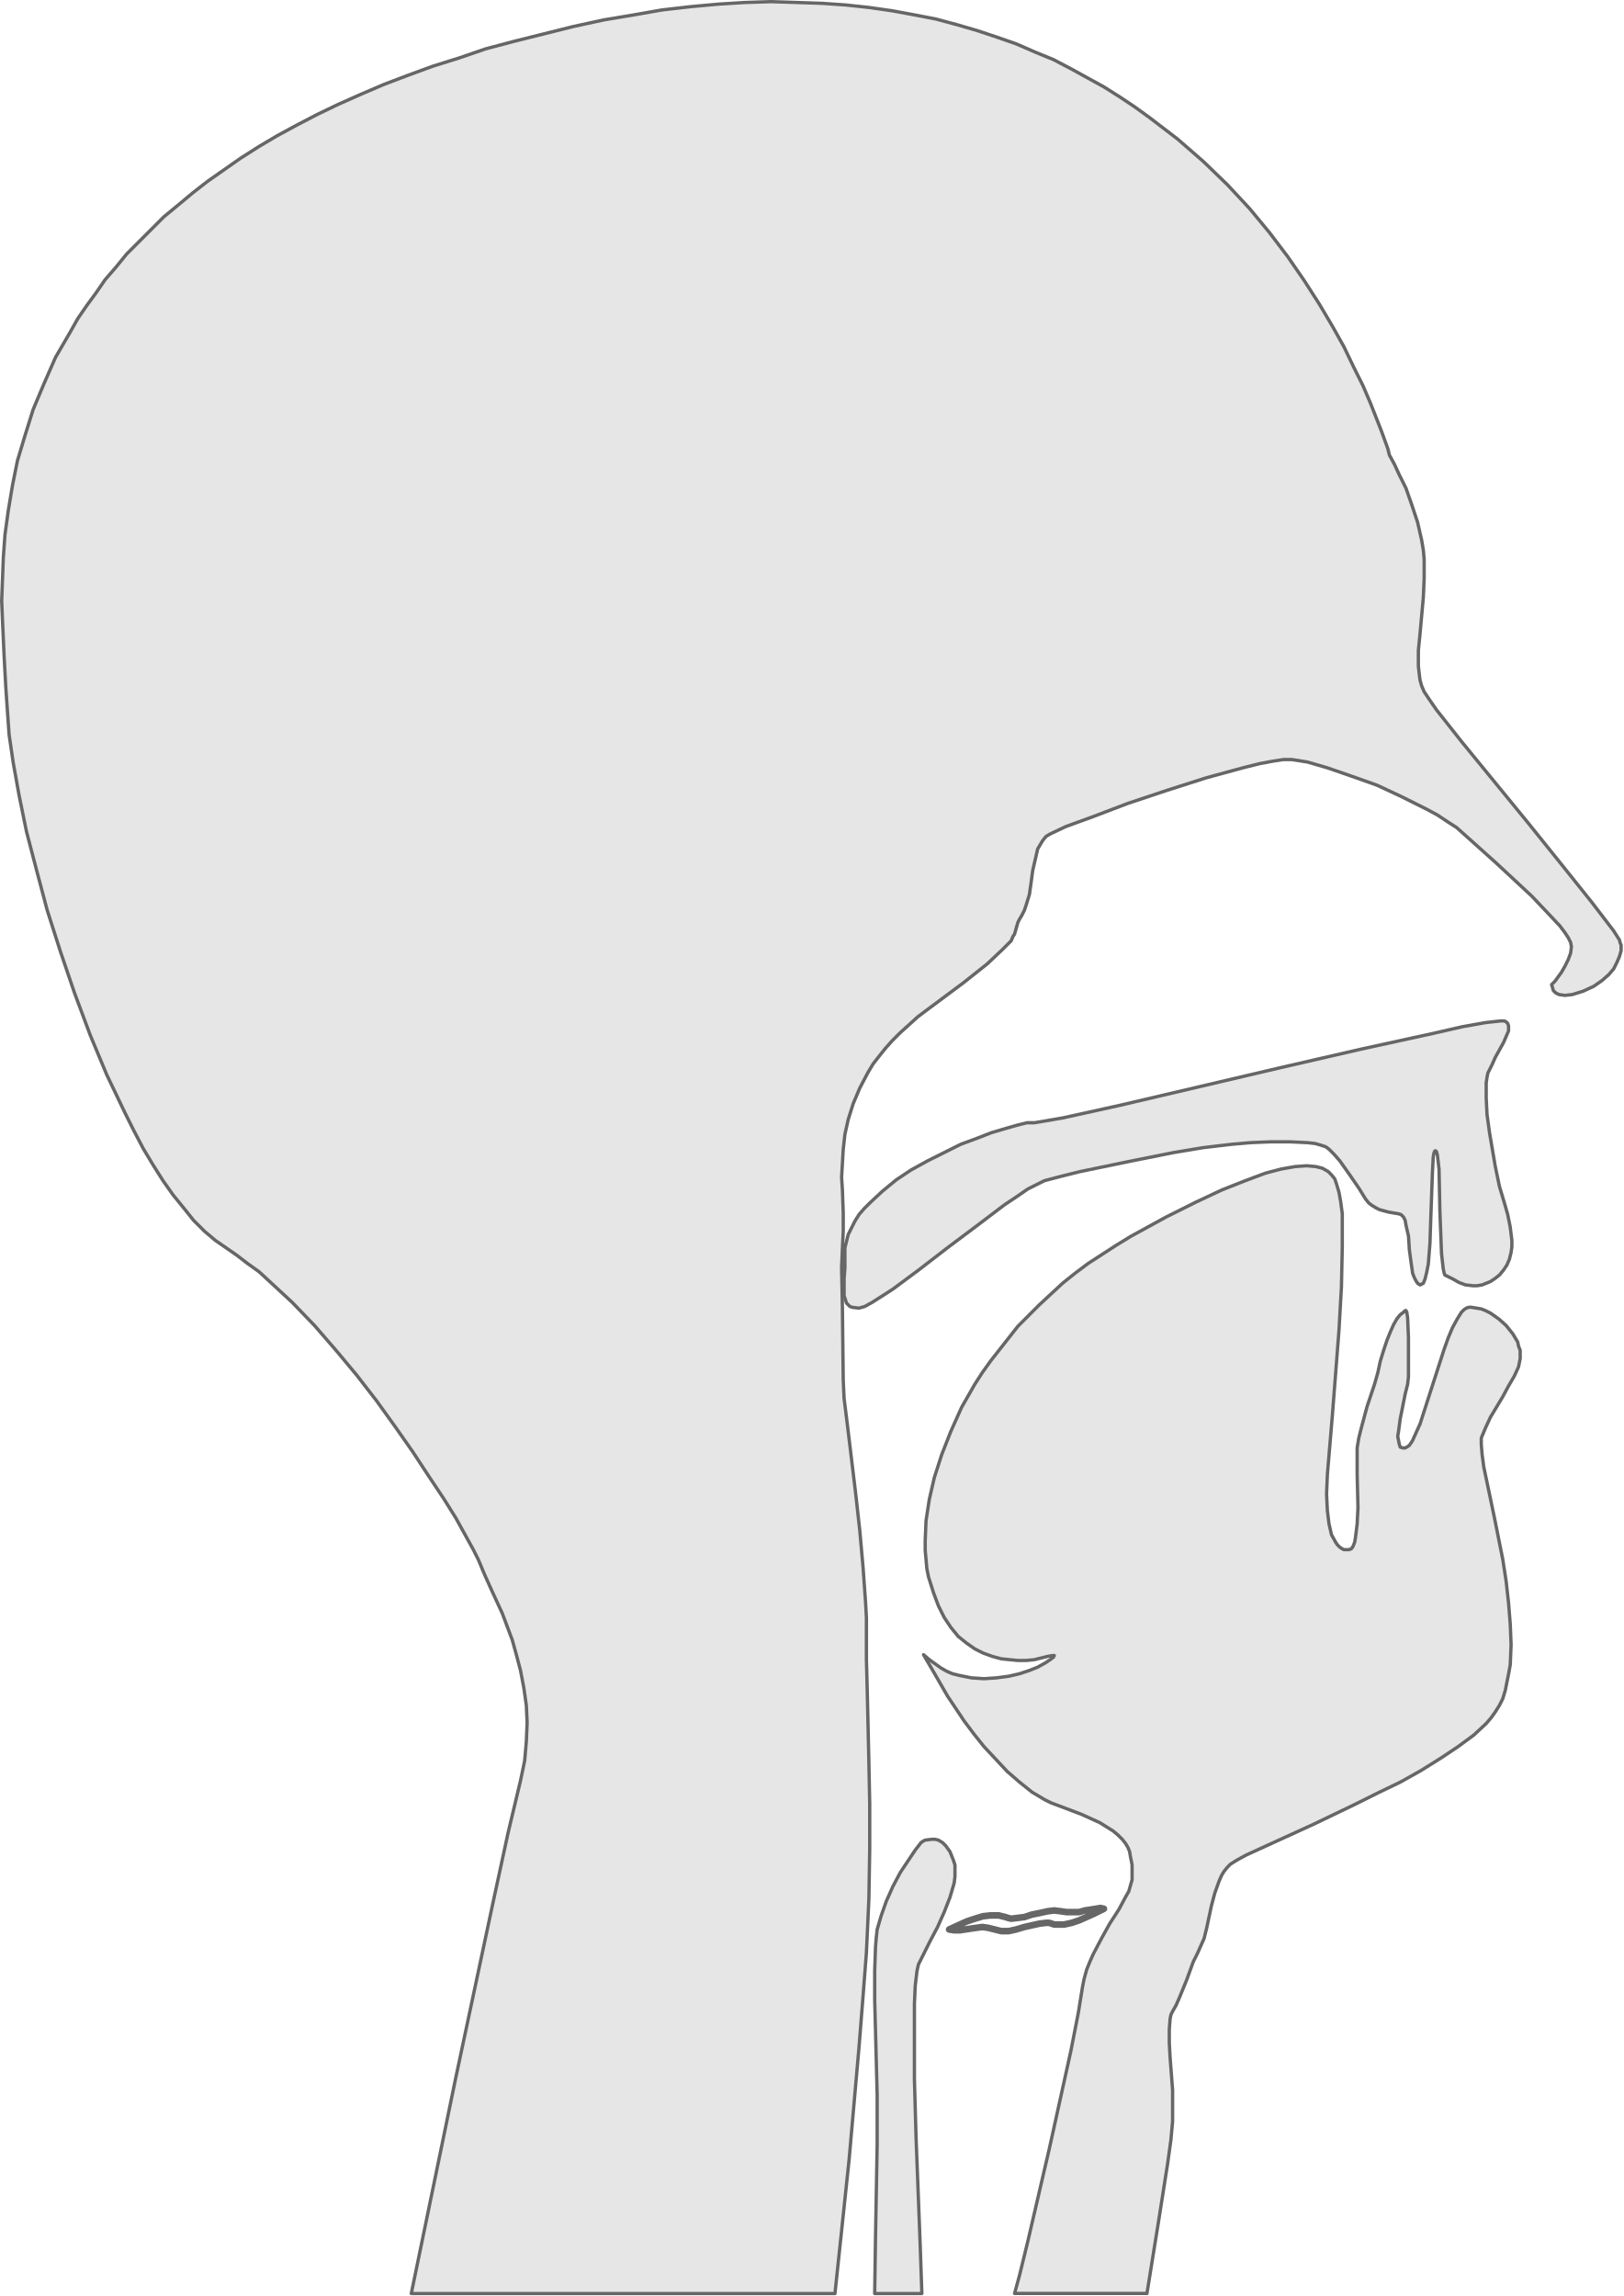
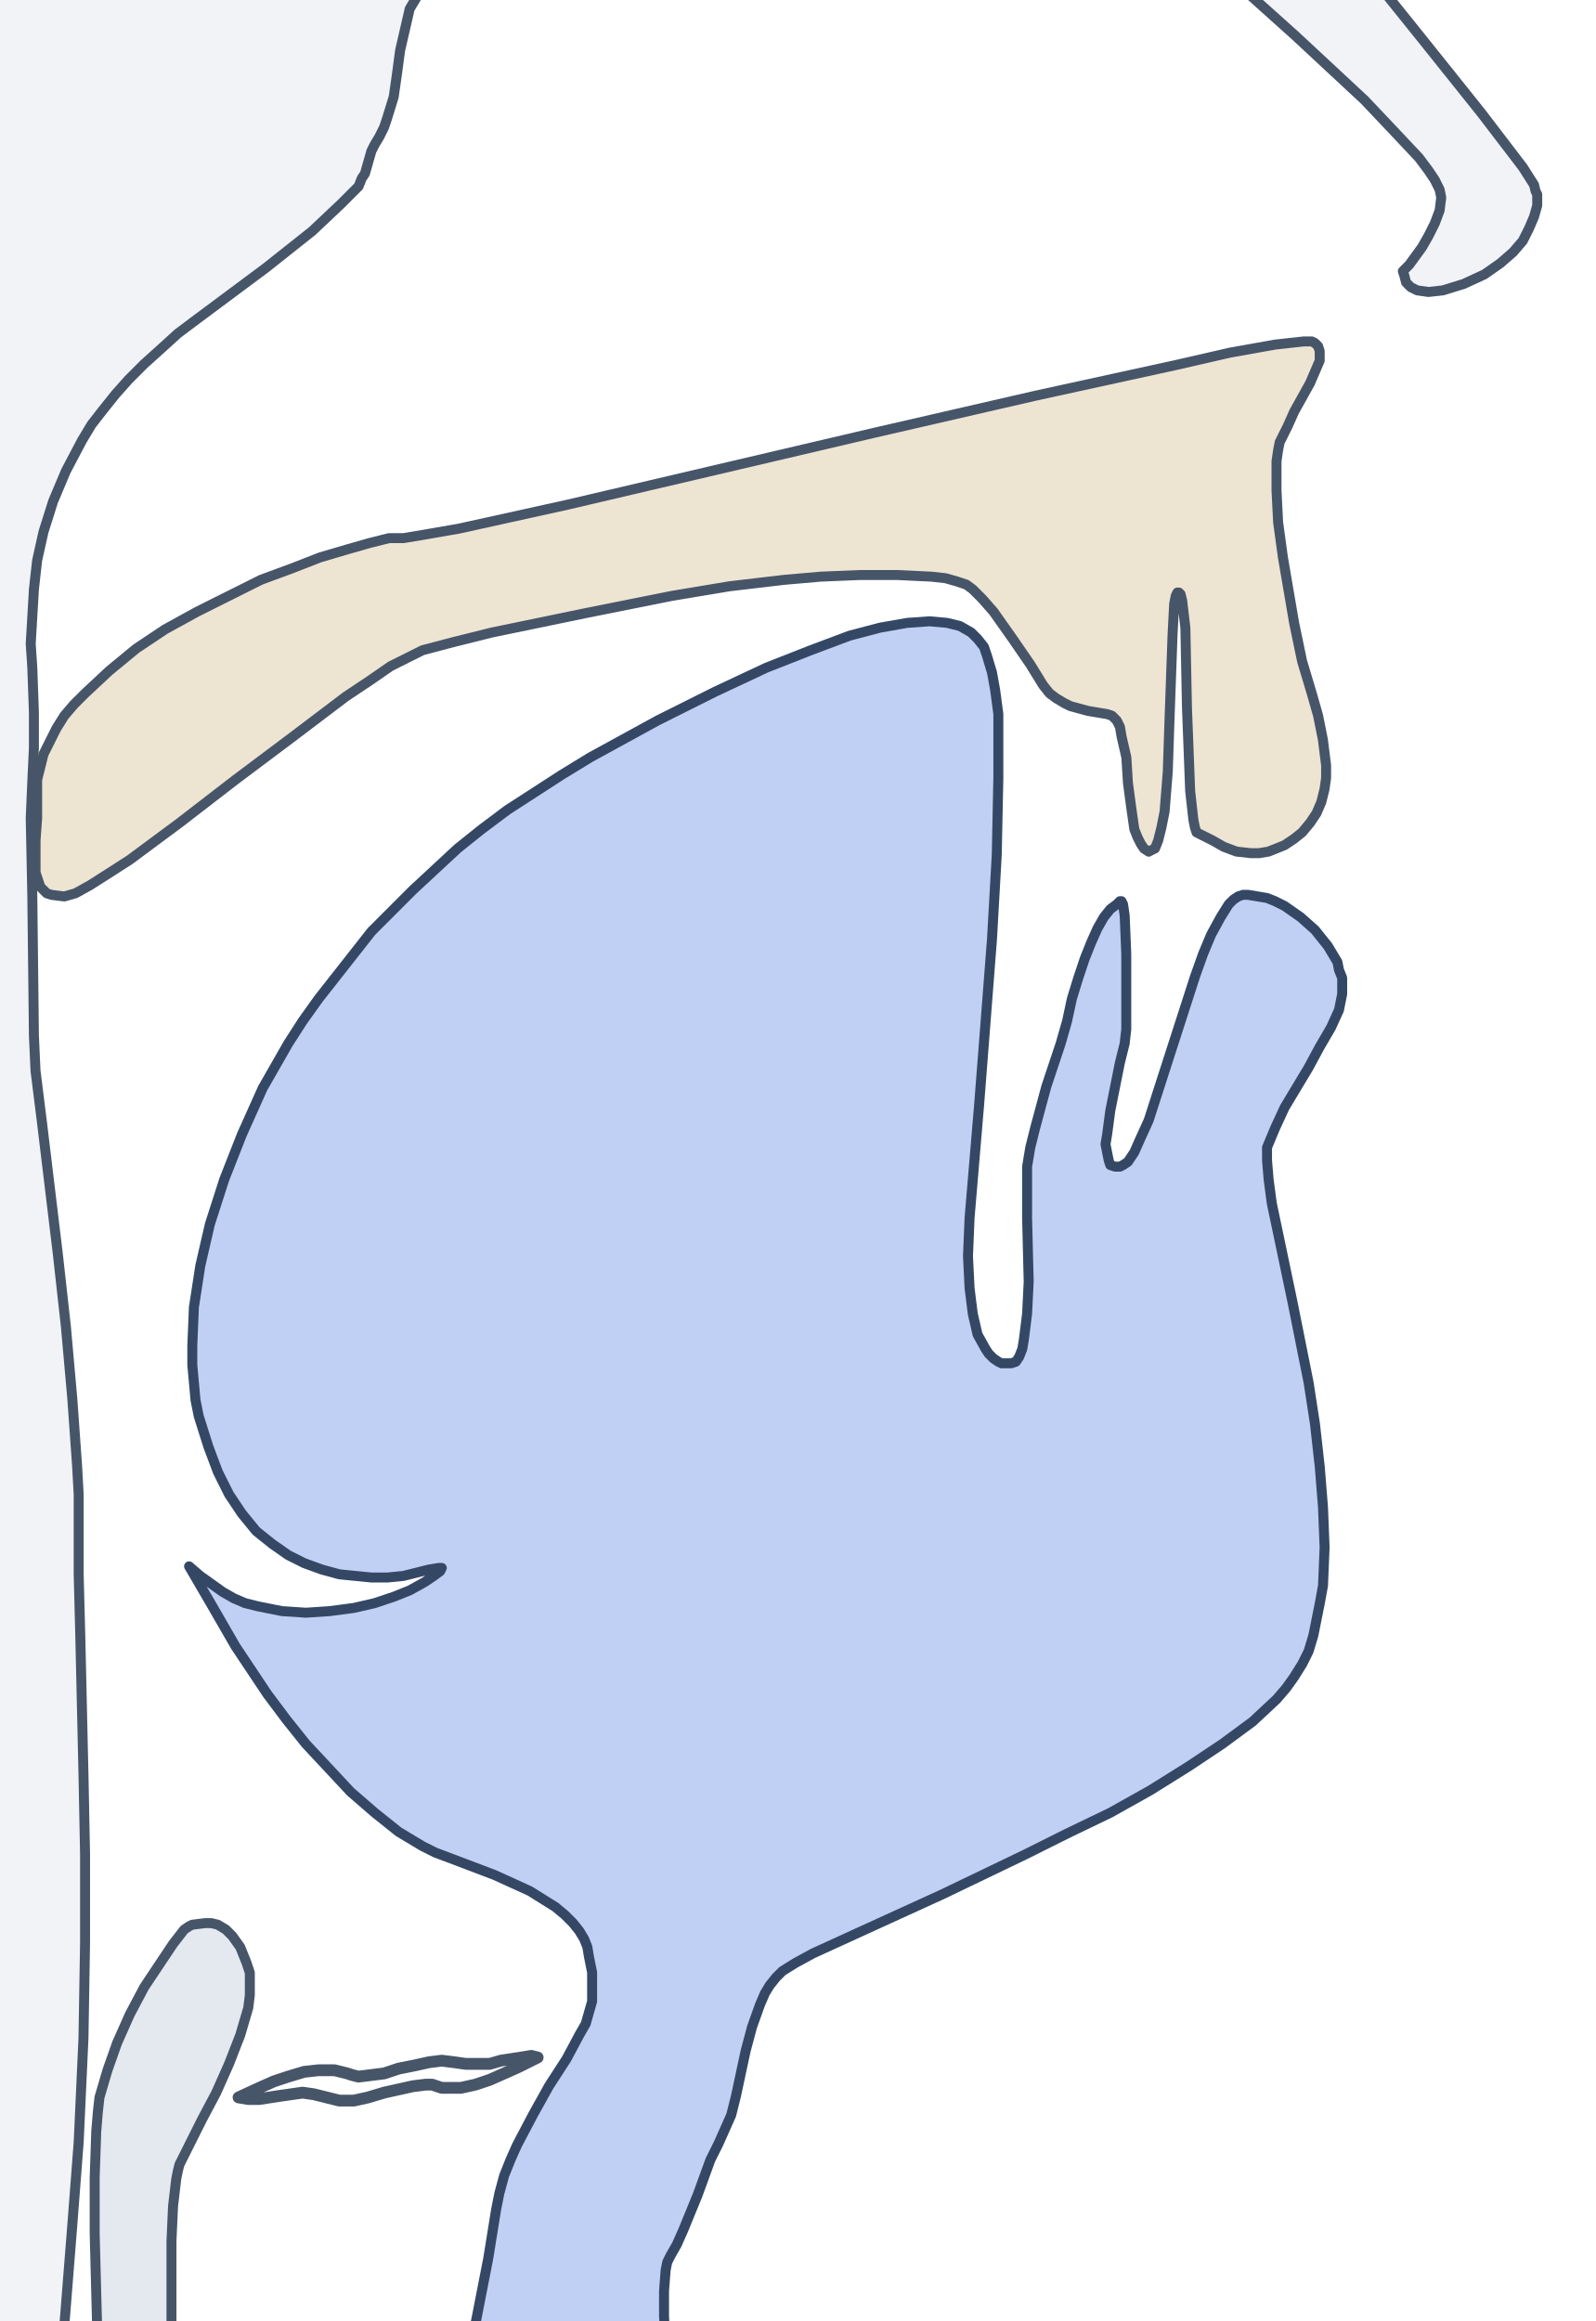
- <svg xmlns="http://www.w3.org/2000/svg" viewBox="0 0 173.038 244.74" id="svg2" height="244.74mm" width="173.038mm" version="1.0">
+ <svg xmlns="http://www.w3.org/2000/svg" viewBox="88 90 88 128" id="svg2" height="640" width="440" version="1.0">
  <defs id="defs4">
    <pattern y="0" x="0" height="6" width="6" patternUnits="userSpaceOnUse" id="WMFhbasepattern" />
  </defs>
-   <path id="path7" d="m 98.249,244.475 0,0 -0.176,-5.115 -0.441,-11.465 -0.177,-6.262 0,-5.644 0,-2.381 0.088,-1.94 0.176,-1.499 0.088,-0.441 0.088,-0.353 0,0 1.235,-2.469 0.794,-1.499 0.706,-1.587 0.618,-1.588 0.441,-1.499 0.088,-0.706 0,-0.618 0,-0.617 -0.176,-0.529 0,0 -0.353,-0.882 -0.441,-0.617 -0.353,-0.353 -0.441,-0.265 -0.353,-0.088 -0.353,0 -0.706,0.088 0,0 -0.176,0.088 -0.265,0.177 -0.617,0.794 -0.706,1.058 -0.882,1.323 -0.794,1.499 -0.706,1.587 -0.529,1.499 -0.441,1.499 0,0 -0.088,0.794 -0.088,1.058 -0.088,2.558 0,3.087 0.088,3.352 0.176,6.791 0,2.91 0,2.381 0,0 -0.176,9.878 -0.088,5.997 5.027,0 z" style="fill:#e6e6e6;fill-opacity:1;fill-rule:nonzero;stroke:#666666;stroke-width:0.353px;stroke-linecap:round;stroke-linejoin:round;stroke-miterlimit:4;stroke-dasharray:none;stroke-opacity:1" />
-   <path id="path9" d="m 88.988,244.475 0,0 1.499,-14.199 1.058,-11.994 0.441,-5.556 0.353,-4.586 0,0 0.264,-5.732 0.088,-5.292 0,-4.851 -0.088,-4.41 -0.176,-7.673 -0.088,-3.352 0,-2.91 0,0 0,-1.499 -0.088,-1.588 -0.264,-3.704 -0.353,-3.969 -0.441,-3.969 -0.882,-7.32 -0.353,-2.822 -0.088,-1.94 0,0 -0.088,-7.673 -0.088,-4.321 0.088,-2.029 0.088,-1.852 0,0 0,-0.97 0,-0.97 -0.088,-2.469 -0.088,-1.323 0.088,-1.499 0.088,-1.499 0.176,-1.587 0.353,-1.588 0.529,-1.676 0.706,-1.676 0.882,-1.676 0.529,-0.882 0.617,-0.794 0.706,-0.882 0.706,-0.794 0.882,-0.882 0.882,-0.794 0.97,-0.882 1.058,-0.794 0,0 3.792,-2.822 2.558,-2.029 1.588,-1.499 0.529,-0.529 0.441,-0.441 0.176,-0.441 0.176,-0.265 0.176,-0.617 0.176,-0.617 0.176,-0.353 0.265,-0.441 0,0 0.264,-0.529 0.176,-0.529 0.353,-1.147 0.176,-1.234 0.176,-1.323 0.265,-1.146 0.264,-1.147 0.264,-0.441 0.265,-0.441 0.353,-0.441 0.441,-0.265 0,0 1.676,-0.794 2.91,-1.058 3.704,-1.411 4.233,-1.411 4.145,-1.323 3.881,-1.058 1.764,-0.441 1.411,-0.265 1.147,-0.176 0.882,0 0,0 1.676,0.264 2.117,0.618 2.558,0.882 2.734,0.97 2.646,1.235 2.646,1.323 1.146,0.617 1.058,0.706 0.97,0.618 0.794,0.706 0,0 3.44,3.087 3.792,3.528 1.587,1.676 1.411,1.499 0.529,0.706 0.353,0.529 0.264,0.529 0.088,0.441 0,0 -0.088,0.706 -0.264,0.706 -0.353,0.706 -0.353,0.618 -0.706,0.97 -0.353,0.353 0,0 0.088,0.264 0.088,0.353 0.265,0.265 0.353,0.176 0.618,0.088 0.794,-0.088 1.146,-0.353 0,0 1.147,-0.529 0.882,-0.618 0.706,-0.617 0.529,-0.617 0.353,-0.706 0.264,-0.618 0.177,-0.618 0,-0.617 0,0 -0.088,-0.176 -0.088,-0.353 -0.617,-0.97 -2.293,-2.998 -3.175,-3.969 -3.616,-4.498 -7.144,-8.731 -2.646,-3.351 -0.794,-1.147 -0.529,-0.794 0,0 -0.264,-0.618 -0.176,-0.617 -0.088,-0.706 -0.088,-0.794 0,-1.676 0.176,-1.764 0.353,-3.881 0.088,-2.028 0,-2.029 0,0 -0.088,-0.97 -0.176,-1.058 -0.441,-1.94 -0.617,-1.852 -0.617,-1.764 -0.706,-1.411 -0.529,-1.147 -0.529,-0.97 0,0 -0.177,-0.706 -0.706,-1.94 -1.146,-2.91 -0.794,-1.852 -0.97,-1.94 -1.058,-2.205 -1.235,-2.205 -1.411,-2.381 -1.587,-2.469 -1.764,-2.558 -1.94,-2.558 -2.117,-2.558 -2.381,-2.558 -2.558,-2.469 -2.734,-2.381 -1.499,-1.147 -1.499,-1.147 -1.587,-1.147 -1.588,-1.058 -1.676,-1.058 -1.764,-0.97 -1.764,-0.97 -1.852,-0.97 -1.94,-0.794 L 108.303,4.674 106.274,3.969 104.157,3.263 102.041,2.646 99.748,2.028 97.455,1.587 95.074,1.147 92.604,0.794 90.135,0.529 87.577,0.353 84.931,0.265 82.197,0.176 79.375,0.265 76.553,0.441 73.643,0.706 70.556,1.058 l -2.999,0.529 -3.175,0.529 -3.263,0.706 0,0 -3.175,0.794 -3.175,0.794 -2.998,0.794 -2.822,0.97 -2.822,0.882 -2.646,0.97 -2.557,0.97 -2.469,1.058 -2.381,1.058 -2.205,1.058 -2.205,1.147 -2.117,1.147 -1.94,1.147 -1.94,1.235 -1.764,1.235 -1.764,1.235 -1.587,1.235 -1.587,1.323 -1.499,1.235 -1.323,1.323 -1.323,1.323 -1.323,1.323 -1.147,1.411 -1.147,1.323 -0.97,1.411 -0.97,1.323 -0.97,1.411 -0.794,1.411 -1.587,2.734 -1.235,2.822 -1.147,2.734 -0.882,2.822 -0.794,2.646 -0.529,2.646 -0.441,2.646 -0.353,2.558 -0.176,2.469 -0.088,2.293 -0.088,2.293 0.088,2.117 0.176,3.881 0.176,3.263 0.176,2.557 0,0 0.176,2.469 0.441,2.999 0.617,3.439 0.794,3.881 1.058,4.057 1.147,4.321 1.411,4.41 1.499,4.41 1.676,4.498 1.764,4.233 1.94,4.057 0.97,1.941 0.97,1.852 1.058,1.764 1.058,1.676 1.058,1.499 1.147,1.411 1.058,1.323 1.147,1.146 1.147,0.97 1.147,0.794 0,0 1.147,0.794 1.147,0.882 1.235,0.882 1.147,1.058 2.381,2.205 2.381,2.469 2.293,2.646 2.205,2.646 2.117,2.734 2.028,2.822 1.852,2.646 1.676,2.558 1.587,2.381 1.323,2.117 1.852,3.351 0.529,1.058 0.264,0.618 0,0 0.177,0.441 0.264,0.618 0.794,1.764 1.058,2.293 0.529,1.411 0.529,1.411 0.441,1.587 0.441,1.676 0.353,1.852 0.265,1.852 0.088,1.852 -0.088,2.028 -0.176,2.029 -0.441,2.117 0,0 -1.323,5.556 -1.676,7.761 -3.881,18.256 -4.763,23.107 45.156,0 z" style="fill:#e6e6e6;fill-opacity:1;fill-rule:nonzero;stroke:#666666;stroke-width:0.353px;stroke-linecap:round;stroke-linejoin:round;stroke-miterlimit:4;stroke-dasharray:none;stroke-opacity:1" />
-   <path id="path11" d="m 112.095,205.052 0,0 -0.265,-0.088 -0.353,0 -0.706,0.088 -0.794,0.177 -0.794,0.176 -0.882,0.265 -0.794,0.176 -0.794,0 -0.353,-0.088 -0.353,-0.088 0,0 -0.706,-0.176 -0.617,-0.088 -0.618,0.088 -0.618,0.088 -1.146,0.176 -0.618,0 -0.529,-0.088 0,0 1.146,-0.529 0.794,-0.353 0.794,-0.264 0.882,-0.265 0.794,-0.088 0.882,0 0.353,0.088 0.353,0.088 0,0 0.264,0.088 0.353,0.088 0.706,-0.088 0.706,-0.088 0.794,-0.264 0.882,-0.176 0.794,-0.176 0.706,-0.088 0.706,0.088 0,0 0.617,0.088 0.706,0 0.618,0 0.618,-0.177 1.146,-0.176 0.529,-0.088 0.353,0.088 0,0 -1.058,0.529 -1.587,0.706 -0.794,0.265 -0.794,0.176 -0.706,0 -0.353,0 -0.264,-0.088 0,0 z" style="fill:none;stroke:#666666;stroke-width:0.706px;stroke-linecap:round;stroke-linejoin:round;stroke-miterlimit:4;stroke-dasharray:none;stroke-opacity:1" />
-   <path id="path13" d="m 151.342,136.966 0,0 0.176,-0.088 0.176,-0.088 0.176,-0.441 0.176,-0.706 0.176,-0.882 0.176,-2.205 0.088,-2.646 0.177,-4.939 0.088,-1.676 0.088,-0.441 0.088,-0.176 0,0 0.088,0 0.088,0.088 0.088,0.353 0.177,1.499 0.088,4.41 0.176,4.586 0.176,1.587 0.088,0.441 0.088,0.264 0,0 0.882,0.441 0.618,0.353 0.706,0.264 0.794,0.088 0.441,0 0.529,-0.088 0.441,-0.176 0.441,-0.177 0.529,-0.353 0.441,-0.353 0,0 0.441,-0.529 0.353,-0.529 0.265,-0.617 0.176,-0.706 0.088,-0.617 0,-0.706 -0.177,-1.411 -0.264,-1.323 -0.353,-1.235 -0.529,-1.764 0,0 -0.441,-2.117 -0.618,-3.616 -0.265,-1.94 -0.088,-1.764 0,-1.588 0.088,-0.617 0.088,-0.441 0,0 0.441,-0.882 0.353,-0.794 0.882,-1.587 0.265,-0.618 0.265,-0.617 0,-0.529 -0.088,-0.265 -0.176,-0.176 0,0 -0.176,-0.088 -0.441,0 -1.587,0.176 -2.469,0.441 -3.087,0.706 -7.673,1.676 -8.819,2.029 -16.933,3.969 -5.997,1.323 -2.028,0.353 -1.058,0.176 0,0 -0.794,0 -1.058,0.265 -1.234,0.353 -1.499,0.441 -1.587,0.618 -1.676,0.618 -1.764,0.882 -1.764,0.882 -1.764,0.97 -1.587,1.058 -1.499,1.235 -1.323,1.235 -0.618,0.617 -0.529,0.618 -0.441,0.706 -0.353,0.706 -0.353,0.706 -0.176,0.706 -0.177,0.706 0,0.794 0,0 0,1.323 -0.088,1.235 0,0.97 0,0.794 0.176,0.529 0.088,0.265 0.176,0.176 0.177,0.177 0.264,0.088 0.706,0.088 0,0 0.617,-0.176 0.794,-0.441 0.97,-0.617 1.235,-0.794 2.734,-2.028 3.087,-2.381 3.175,-2.381 2.911,-2.205 1.323,-0.882 1.147,-0.794 1.058,-0.529 0.706,-0.353 0,0 1.676,-0.441 2.117,-0.529 5.116,-1.058 4.851,-0.97 3.175,-0.529 0,0 2.999,-0.353 2.029,-0.177 2.117,-0.088 2.117,0 1.852,0.088 0.794,0.088 0.618,0.176 0.529,0.176 0.353,0.264 0,0 0.529,0.529 0.618,0.706 1.058,1.499 0.97,1.411 0.706,1.146 0,0 0.353,0.441 0.353,0.264 0.441,0.265 0.353,0.176 0.97,0.264 1.058,0.177 0,0 0.264,0.088 0.265,0.265 0.176,0.353 0.088,0.529 0.264,1.147 0.088,1.411 0.176,1.323 0.177,1.235 0.176,0.441 0.177,0.353 0.176,0.265 0.265,0.176 0,0 z" style="fill:#e6e6e6;fill-opacity:1;fill-rule:nonzero;stroke:#666666;stroke-width:0.353px;stroke-linecap:round;stroke-linejoin:round;stroke-miterlimit:4;stroke-dasharray:none;stroke-opacity:1" />
-   <path id="path15" d="m 122.237,244.475 0,0 1.235,-7.673 0.97,-6.173 0.353,-2.558 0.176,-1.94 0,0 0,-1.587 0,-1.764 -0.264,-3.439 -0.088,-1.588 0,-1.411 0.088,-1.146 0.088,-0.441 0.176,-0.353 0,0 0.353,-0.618 0.353,-0.794 0.794,-1.941 0.706,-1.94 0.441,-0.882 0.353,-0.794 0,0 0.353,-0.794 0.264,-1.058 0.529,-2.469 0.353,-1.323 0.441,-1.235 0.265,-0.617 0.265,-0.441 0.353,-0.441 0.353,-0.353 0,0 0.706,-0.441 0.97,-0.529 3.087,-1.411 4.057,-1.852 4.586,-2.205 2.293,-1.146 2.381,-1.147 2.205,-1.235 2.117,-1.323 1.852,-1.234 1.676,-1.235 1.323,-1.234 0.529,-0.618 0.441,-0.618 0,0 0.441,-0.706 0.353,-0.706 0.265,-0.882 0.176,-0.882 0.177,-0.882 0.176,-0.97 0.088,-2.117 -0.088,-2.205 -0.176,-2.205 -0.265,-2.381 -0.353,-2.293 -0.882,-4.409 -0.794,-3.792 -0.353,-1.676 -0.176,-1.323 -0.088,-1.058 0,-0.706 0,0 0.441,-1.058 0.529,-1.147 1.323,-2.205 0.618,-1.146 0.617,-1.058 0.441,-0.97 0.088,-0.441 0.088,-0.441 0,0 0,-0.441 0,-0.441 -0.176,-0.441 -0.088,-0.441 -0.529,-0.882 -0.706,-0.882 -0.794,-0.706 -0.882,-0.617 -0.529,-0.265 -0.441,-0.176 -0.529,-0.088 -0.529,-0.088 0,0 -0.264,0 -0.265,0.088 -0.265,0.177 -0.264,0.264 -0.441,0.706 -0.529,0.97 -0.441,1.058 -0.441,1.235 -0.882,2.734 -0.882,2.734 -0.794,2.469 -0.441,0.97 -0.353,0.794 -0.353,0.529 -0.265,0.176 -0.176,0.088 0,0 -0.264,0 -0.265,-0.088 -0.088,-0.264 -0.088,-0.441 -0.088,-0.441 0.088,-0.529 0.176,-1.323 0.529,-2.646 0.264,-1.058 0.088,-0.794 0,0 0,-4.145 -0.088,-2.117 -0.088,-0.617 -0.088,-0.176 -0.088,0 0,0 -0.176,0.176 -0.353,0.264 -0.353,0.441 -0.353,0.617 -0.353,0.794 -0.353,0.882 -0.353,1.058 -0.353,1.146 0,0 -0.265,1.235 -0.353,1.234 -0.794,2.381 -0.618,2.293 -0.264,1.058 -0.176,1.058 0,0 0,1.235 0,1.587 0.088,3.528 -0.088,1.764 -0.176,1.411 -0.088,0.529 -0.176,0.441 -0.177,0.265 -0.264,0.088 0,0 -0.264,0 -0.265,0 -0.176,-0.088 -0.264,-0.176 -0.265,-0.264 -0.176,-0.265 -0.441,-0.794 -0.264,-1.147 -0.176,-1.411 -0.088,-1.764 0.088,-2.117 0,0 0.529,-6.262 0.706,-9.084 0.264,-4.674 0.088,-4.233 0,-1.852 0,-1.676 -0.176,-1.323 -0.176,-0.97 0,0 -0.264,-0.882 -0.177,-0.529 -0.353,-0.441 -0.353,-0.353 -0.617,-0.353 -0.706,-0.176 -0.97,-0.088 -1.235,0.088 -1.499,0.264 -1.676,0.441 -2.117,0.794 -2.469,0.97 -2.822,1.323 -3.175,1.588 -3.704,2.028 0,0 -1.588,0.97 -1.499,0.97 -1.499,0.97 -1.411,1.058 -1.323,1.058 -1.235,1.146 -1.235,1.146 -1.146,1.147 -1.147,1.147 -0.97,1.234 -0.97,1.235 -0.97,1.234 -0.882,1.235 -0.794,1.234 -1.411,2.469 -1.147,2.558 -0.97,2.469 -0.794,2.469 -0.529,2.293 -0.353,2.293 -0.088,2.117 0,1.058 0.088,0.97 0.088,0.97 0.176,0.882 0,0 0.529,1.676 0.529,1.411 0.617,1.235 0.706,1.058 0.794,0.97 0.882,0.706 0.882,0.617 0.882,0.441 0.97,0.353 0.97,0.264 0.882,0.088 0.882,0.088 0.882,0 0.882,-0.088 0.706,-0.176 0.706,-0.176 0,0 0.529,-0.088 0.176,0 0,0 -0.088,0.177 -0.353,0.264 -0.529,0.353 -0.794,0.441 -0.882,0.353 -1.058,0.353 -1.146,0.264 -1.323,0.176 -1.323,0.088 -1.323,-0.088 -1.323,-0.265 -0.706,-0.176 -0.618,-0.265 -0.618,-0.353 -0.617,-0.441 -0.617,-0.441 -0.618,-0.529 0,0 1.235,2.117 1.323,2.293 1.764,2.646 1.058,1.411 1.058,1.323 1.235,1.323 1.234,1.323 1.323,1.147 1.323,1.058 1.323,0.794 0.706,0.353 0.706,0.264 0,0 2.558,0.97 1.94,0.882 0.706,0.441 0.706,0.441 0.529,0.441 0.441,0.441 0.353,0.441 0.265,0.441 0.176,0.441 0.088,0.529 0.176,0.882 0,1.058 0,0 0,0.529 -0.176,0.618 -0.176,0.617 -0.353,0.617 -0.706,1.323 -0.97,1.499 -0.882,1.588 -0.882,1.676 -0.353,0.794 -0.353,0.882 -0.264,0.97 -0.176,0.882 0,0 -0.441,2.734 -0.794,4.057 -2.293,10.407 -2.293,9.878 -0.882,3.616 -0.529,1.94 14.111,0 z" style="fill:#e6e6e6;fill-opacity:1;fill-rule:nonzero;stroke:#666666;stroke-width:0.353px;stroke-linecap:round;stroke-linejoin:round;stroke-miterlimit:4;stroke-dasharray:none;stroke-opacity:1" />
+   <path id="path7" d="m 98.249,244.475 0,0 -0.176,-5.115 -0.441,-11.465 -0.177,-6.262 0,-5.644 0,-2.381 0.088,-1.94 0.176,-1.499 0.088,-0.441 0.088,-0.353 0,0 1.235,-2.469 0.794,-1.499 0.706,-1.587 0.618,-1.588 0.441,-1.499 0.088,-0.706 0,-0.618 0,-0.617 -0.176,-0.529 0,0 -0.353,-0.882 -0.441,-0.617 -0.353,-0.353 -0.441,-0.265 -0.353,-0.088 -0.353,0 -0.706,0.088 0,0 -0.176,0.088 -0.265,0.177 -0.617,0.794 -0.706,1.058 -0.882,1.323 -0.794,1.499 -0.706,1.587 -0.529,1.499 -0.441,1.499 0,0 -0.088,0.794 -0.088,1.058 -0.088,2.558 0,3.087 0.088,3.352 0.176,6.791 0,2.91 0,2.381 0,0 -0.176,9.878 -0.088,5.997 5.027,0 z" style="fill:#e4e9ef;fill-opacity:1;fill-rule:nonzero;stroke:#475569;stroke-width:0.55;stroke-linecap:round;stroke-linejoin:round;stroke-miterlimit:4;stroke-dasharray:none;stroke-opacity:1" />
+   <path id="path9" d="m 88.988,244.475 0,0 1.499,-14.199 1.058,-11.994 0.441,-5.556 0.353,-4.586 0,0 0.264,-5.732 0.088,-5.292 0,-4.851 -0.088,-4.41 -0.176,-7.673 -0.088,-3.352 0,-2.91 0,0 0,-1.499 -0.088,-1.588 -0.264,-3.704 -0.353,-3.969 -0.441,-3.969 -0.882,-7.32 -0.353,-2.822 -0.088,-1.94 0,0 -0.088,-7.673 -0.088,-4.321 0.088,-2.029 0.088,-1.852 0,0 0,-0.97 0,-0.97 -0.088,-2.469 -0.088,-1.323 0.088,-1.499 0.088,-1.499 0.176,-1.587 0.353,-1.588 0.529,-1.676 0.706,-1.676 0.882,-1.676 0.529,-0.882 0.617,-0.794 0.706,-0.882 0.706,-0.794 0.882,-0.882 0.882,-0.794 0.97,-0.882 1.058,-0.794 0,0 3.792,-2.822 2.558,-2.029 1.588,-1.499 0.529,-0.529 0.441,-0.441 0.176,-0.441 0.176,-0.265 0.176,-0.617 0.176,-0.617 0.176,-0.353 0.265,-0.441 0,0 0.264,-0.529 0.176,-0.529 0.353,-1.147 0.176,-1.234 0.176,-1.323 0.265,-1.146 0.264,-1.147 0.264,-0.441 0.265,-0.441 0.353,-0.441 0.441,-0.265 0,0 1.676,-0.794 2.91,-1.058 3.704,-1.411 4.233,-1.411 4.145,-1.323 3.881,-1.058 1.764,-0.441 1.411,-0.265 1.147,-0.176 0.882,0 0,0 1.676,0.264 2.117,0.618 2.558,0.882 2.734,0.97 2.646,1.235 2.646,1.323 1.146,0.617 1.058,0.706 0.97,0.618 0.794,0.706 0,0 3.44,3.087 3.792,3.528 1.587,1.676 1.411,1.499 0.529,0.706 0.353,0.529 0.264,0.529 0.088,0.441 0,0 -0.088,0.706 -0.264,0.706 -0.353,0.706 -0.353,0.618 -0.706,0.97 -0.353,0.353 0,0 0.088,0.264 0.088,0.353 0.265,0.265 0.353,0.176 0.618,0.088 0.794,-0.088 1.146,-0.353 0,0 1.147,-0.529 0.882,-0.618 0.706,-0.617 0.529,-0.617 0.353,-0.706 0.264,-0.618 0.177,-0.618 0,-0.617 0,0 -0.088,-0.176 -0.088,-0.353 -0.617,-0.97 -2.293,-2.998 -3.175,-3.969 -3.616,-4.498 -7.144,-8.731 -2.646,-3.351 -0.794,-1.147 -0.529,-0.794 0,0 -0.264,-0.618 -0.176,-0.617 -0.088,-0.706 -0.088,-0.794 0,-1.676 0.176,-1.764 0.353,-3.881 0.088,-2.028 0,-2.029 0,0 -0.088,-0.97 -0.176,-1.058 -0.441,-1.94 -0.617,-1.852 -0.617,-1.764 -0.706,-1.411 -0.529,-1.147 -0.529,-0.97 0,0 -0.177,-0.706 -0.706,-1.94 -1.146,-2.91 -0.794,-1.852 -0.97,-1.94 -1.058,-2.205 -1.235,-2.205 -1.411,-2.381 -1.587,-2.469 -1.764,-2.558 -1.94,-2.558 -2.117,-2.558 -2.381,-2.558 -2.558,-2.469 -2.734,-2.381 -1.499,-1.147 -1.499,-1.147 -1.587,-1.147 -1.588,-1.058 -1.676,-1.058 -1.764,-0.97 -1.764,-0.97 -1.852,-0.97 -1.94,-0.794 L 108.303,4.674 106.274,3.969 104.157,3.263 102.041,2.646 99.748,2.028 97.455,1.587 95.074,1.147 92.604,0.794 90.135,0.529 87.577,0.353 84.931,0.265 82.197,0.176 79.375,0.265 76.553,0.441 73.643,0.706 70.556,1.058 l -2.999,0.529 -3.175,0.529 -3.263,0.706 0,0 -3.175,0.794 -3.175,0.794 -2.998,0.794 -2.822,0.97 -2.822,0.882 -2.646,0.97 -2.557,0.97 -2.469,1.058 -2.381,1.058 -2.205,1.058 -2.205,1.147 -2.117,1.147 -1.94,1.147 -1.94,1.235 -1.764,1.235 -1.764,1.235 -1.587,1.235 -1.587,1.323 -1.499,1.235 -1.323,1.323 -1.323,1.323 -1.323,1.323 -1.147,1.411 -1.147,1.323 -0.97,1.411 -0.97,1.323 -0.97,1.411 -0.794,1.411 -1.587,2.734 -1.235,2.822 -1.147,2.734 -0.882,2.822 -0.794,2.646 -0.529,2.646 -0.441,2.646 -0.353,2.558 -0.176,2.469 -0.088,2.293 -0.088,2.293 0.088,2.117 0.176,3.881 0.176,3.263 0.176,2.557 0,0 0.176,2.469 0.441,2.999 0.617,3.439 0.794,3.881 1.058,4.057 1.147,4.321 1.411,4.41 1.499,4.41 1.676,4.498 1.764,4.233 1.94,4.057 0.97,1.941 0.97,1.852 1.058,1.764 1.058,1.676 1.058,1.499 1.147,1.411 1.058,1.323 1.147,1.146 1.147,0.97 1.147,0.794 0,0 1.147,0.794 1.147,0.882 1.235,0.882 1.147,1.058 2.381,2.205 2.381,2.469 2.293,2.646 2.205,2.646 2.117,2.734 2.028,2.822 1.852,2.646 1.676,2.558 1.587,2.381 1.323,2.117 1.852,3.351 0.529,1.058 0.264,0.618 0,0 0.177,0.441 0.264,0.618 0.794,1.764 1.058,2.293 0.529,1.411 0.529,1.411 0.441,1.587 0.441,1.676 0.353,1.852 0.265,1.852 0.088,1.852 -0.088,2.028 -0.176,2.029 -0.441,2.117 0,0 -1.323,5.556 -1.676,7.761 -3.881,18.256 -4.763,23.107 45.156,0 z" style="fill:#f1f3f6;fill-opacity:1;fill-rule:nonzero;stroke:#475569;stroke-width:0.55;stroke-linecap:round;stroke-linejoin:round;stroke-miterlimit:4;stroke-dasharray:none;stroke-opacity:1" />
+   <path id="path11" d="m 112.095,205.052 0,0 -0.265,-0.088 -0.353,0 -0.706,0.088 -0.794,0.177 -0.794,0.176 -0.882,0.265 -0.794,0.176 -0.794,0 -0.353,-0.088 -0.353,-0.088 0,0 -0.706,-0.176 -0.617,-0.088 -0.618,0.088 -0.618,0.088 -1.146,0.176 -0.618,0 -0.529,-0.088 0,0 1.146,-0.529 0.794,-0.353 0.794,-0.264 0.882,-0.265 0.794,-0.088 0.882,0 0.353,0.088 0.353,0.088 0,0 0.264,0.088 0.353,0.088 0.706,-0.088 0.706,-0.088 0.794,-0.264 0.882,-0.176 0.794,-0.176 0.706,-0.088 0.706,0.088 0,0 0.617,0.088 0.706,0 0.618,0 0.618,-0.177 1.146,-0.176 0.529,-0.088 0.353,0.088 0,0 -1.058,0.529 -1.587,0.706 -0.794,0.265 -0.794,0.176 -0.706,0 -0.353,0 -0.264,-0.088 0,0 z" style="fill:none;stroke:#475569;stroke-width:0.65;stroke-linecap:round;stroke-linejoin:round;stroke-miterlimit:4;stroke-dasharray:none;stroke-opacity:1" />
+   <path id="path13" d="m 151.342,136.966 0,0 0.176,-0.088 0.176,-0.088 0.176,-0.441 0.176,-0.706 0.176,-0.882 0.176,-2.205 0.088,-2.646 0.177,-4.939 0.088,-1.676 0.088,-0.441 0.088,-0.176 0,0 0.088,0 0.088,0.088 0.088,0.353 0.177,1.499 0.088,4.41 0.176,4.586 0.176,1.587 0.088,0.441 0.088,0.264 0,0 0.882,0.441 0.618,0.353 0.706,0.264 0.794,0.088 0.441,0 0.529,-0.088 0.441,-0.176 0.441,-0.177 0.529,-0.353 0.441,-0.353 0,0 0.441,-0.529 0.353,-0.529 0.265,-0.617 0.176,-0.706 0.088,-0.617 0,-0.706 -0.177,-1.411 -0.264,-1.323 -0.353,-1.235 -0.529,-1.764 0,0 -0.441,-2.117 -0.618,-3.616 -0.265,-1.94 -0.088,-1.764 0,-1.588 0.088,-0.617 0.088,-0.441 0,0 0.441,-0.882 0.353,-0.794 0.882,-1.587 0.265,-0.618 0.265,-0.617 0,-0.529 -0.088,-0.265 -0.176,-0.176 0,0 -0.176,-0.088 -0.441,0 -1.587,0.176 -2.469,0.441 -3.087,0.706 -7.673,1.676 -8.819,2.029 -16.933,3.969 -5.997,1.323 -2.028,0.353 -1.058,0.176 0,0 -0.794,0 -1.058,0.265 -1.234,0.353 -1.499,0.441 -1.587,0.618 -1.676,0.618 -1.764,0.882 -1.764,0.882 -1.764,0.97 -1.587,1.058 -1.499,1.235 -1.323,1.235 -0.618,0.617 -0.529,0.618 -0.441,0.706 -0.353,0.706 -0.353,0.706 -0.176,0.706 -0.177,0.706 0,0.794 0,0 0,1.323 -0.088,1.235 0,0.97 0,0.794 0.176,0.529 0.088,0.265 0.176,0.176 0.177,0.177 0.264,0.088 0.706,0.088 0,0 0.617,-0.176 0.794,-0.441 0.97,-0.617 1.235,-0.794 2.734,-2.028 3.087,-2.381 3.175,-2.381 2.911,-2.205 1.323,-0.882 1.147,-0.794 1.058,-0.529 0.706,-0.353 0,0 1.676,-0.441 2.117,-0.529 5.116,-1.058 4.851,-0.97 3.175,-0.529 0,0 2.999,-0.353 2.029,-0.177 2.117,-0.088 2.117,0 1.852,0.088 0.794,0.088 0.618,0.176 0.529,0.176 0.353,0.264 0,0 0.529,0.529 0.618,0.706 1.058,1.499 0.97,1.411 0.706,1.146 0,0 0.353,0.441 0.353,0.264 0.441,0.265 0.353,0.176 0.97,0.264 1.058,0.177 0,0 0.264,0.088 0.265,0.265 0.176,0.353 0.088,0.529 0.264,1.147 0.088,1.411 0.176,1.323 0.177,1.235 0.176,0.441 0.177,0.353 0.176,0.265 0.265,0.176 0,0 z" style="fill:#eee4d2;fill-opacity:1;fill-rule:nonzero;stroke:#475569;stroke-width:0.55;stroke-linecap:round;stroke-linejoin:round;stroke-miterlimit:4;stroke-dasharray:none;stroke-opacity:1" />
+   <path id="path15" d="m 122.237,244.475 0,0 1.235,-7.673 0.97,-6.173 0.353,-2.558 0.176,-1.94 0,0 0,-1.587 0,-1.764 -0.264,-3.439 -0.088,-1.588 0,-1.411 0.088,-1.146 0.088,-0.441 0.176,-0.353 0,0 0.353,-0.618 0.353,-0.794 0.794,-1.941 0.706,-1.94 0.441,-0.882 0.353,-0.794 0,0 0.353,-0.794 0.264,-1.058 0.529,-2.469 0.353,-1.323 0.441,-1.235 0.265,-0.617 0.265,-0.441 0.353,-0.441 0.353,-0.353 0,0 0.706,-0.441 0.97,-0.529 3.087,-1.411 4.057,-1.852 4.586,-2.205 2.293,-1.146 2.381,-1.147 2.205,-1.235 2.117,-1.323 1.852,-1.234 1.676,-1.235 1.323,-1.234 0.529,-0.618 0.441,-0.618 0,0 0.441,-0.706 0.353,-0.706 0.265,-0.882 0.176,-0.882 0.177,-0.882 0.176,-0.97 0.088,-2.117 -0.088,-2.205 -0.176,-2.205 -0.265,-2.381 -0.353,-2.293 -0.882,-4.409 -0.794,-3.792 -0.353,-1.676 -0.176,-1.323 -0.088,-1.058 0,-0.706 0,0 0.441,-1.058 0.529,-1.147 1.323,-2.205 0.618,-1.146 0.617,-1.058 0.441,-0.97 0.088,-0.441 0.088,-0.441 0,0 0,-0.441 0,-0.441 -0.176,-0.441 -0.088,-0.441 -0.529,-0.882 -0.706,-0.882 -0.794,-0.706 -0.882,-0.617 -0.529,-0.265 -0.441,-0.176 -0.529,-0.088 -0.529,-0.088 0,0 -0.264,0 -0.265,0.088 -0.265,0.177 -0.264,0.264 -0.441,0.706 -0.529,0.97 -0.441,1.058 -0.441,1.235 -0.882,2.734 -0.882,2.734 -0.794,2.469 -0.441,0.97 -0.353,0.794 -0.353,0.529 -0.265,0.176 -0.176,0.088 0,0 -0.264,0 -0.265,-0.088 -0.088,-0.264 -0.088,-0.441 -0.088,-0.441 0.088,-0.529 0.176,-1.323 0.529,-2.646 0.264,-1.058 0.088,-0.794 0,0 0,-4.145 -0.088,-2.117 -0.088,-0.617 -0.088,-0.176 -0.088,0 0,0 -0.176,0.176 -0.353,0.264 -0.353,0.441 -0.353,0.617 -0.353,0.794 -0.353,0.882 -0.353,1.058 -0.353,1.146 0,0 -0.265,1.235 -0.353,1.234 -0.794,2.381 -0.618,2.293 -0.264,1.058 -0.176,1.058 0,0 0,1.235 0,1.587 0.088,3.528 -0.088,1.764 -0.176,1.411 -0.088,0.529 -0.176,0.441 -0.177,0.265 -0.264,0.088 0,0 -0.264,0 -0.265,0 -0.176,-0.088 -0.264,-0.176 -0.265,-0.264 -0.176,-0.265 -0.441,-0.794 -0.264,-1.147 -0.176,-1.411 -0.088,-1.764 0.088,-2.117 0,0 0.529,-6.262 0.706,-9.084 0.264,-4.674 0.088,-4.233 0,-1.852 0,-1.676 -0.176,-1.323 -0.176,-0.97 0,0 -0.264,-0.882 -0.177,-0.529 -0.353,-0.441 -0.353,-0.353 -0.617,-0.353 -0.706,-0.176 -0.97,-0.088 -1.235,0.088 -1.499,0.264 -1.676,0.441 -2.117,0.794 -2.469,0.97 -2.822,1.323 -3.175,1.588 -3.704,2.028 0,0 -1.588,0.97 -1.499,0.97 -1.499,0.97 -1.411,1.058 -1.323,1.058 -1.235,1.146 -1.235,1.146 -1.146,1.147 -1.147,1.147 -0.97,1.234 -0.97,1.235 -0.97,1.234 -0.882,1.235 -0.794,1.234 -1.411,2.469 -1.147,2.558 -0.97,2.469 -0.794,2.469 -0.529,2.293 -0.353,2.293 -0.088,2.117 0,1.058 0.088,0.97 0.088,0.97 0.176,0.882 0,0 0.529,1.676 0.529,1.411 0.617,1.235 0.706,1.058 0.794,0.97 0.882,0.706 0.882,0.617 0.882,0.441 0.97,0.353 0.97,0.264 0.882,0.088 0.882,0.088 0.882,0 0.882,-0.088 0.706,-0.176 0.706,-0.176 0,0 0.529,-0.088 0.176,0 0,0 -0.088,0.177 -0.353,0.264 -0.529,0.353 -0.794,0.441 -0.882,0.353 -1.058,0.353 -1.146,0.264 -1.323,0.176 -1.323,0.088 -1.323,-0.088 -1.323,-0.265 -0.706,-0.176 -0.618,-0.265 -0.618,-0.353 -0.617,-0.441 -0.617,-0.441 -0.618,-0.529 0,0 1.235,2.117 1.323,2.293 1.764,2.646 1.058,1.411 1.058,1.323 1.235,1.323 1.234,1.323 1.323,1.147 1.323,1.058 1.323,0.794 0.706,0.353 0.706,0.264 0,0 2.558,0.97 1.94,0.882 0.706,0.441 0.706,0.441 0.529,0.441 0.441,0.441 0.353,0.441 0.265,0.441 0.176,0.441 0.088,0.529 0.176,0.882 0,1.058 0,0 0,0.529 -0.176,0.618 -0.176,0.617 -0.353,0.617 -0.706,1.323 -0.97,1.499 -0.882,1.588 -0.882,1.676 -0.353,0.794 -0.353,0.882 -0.264,0.97 -0.176,0.882 0,0 -0.441,2.734 -0.794,4.057 -2.293,10.407 -2.293,9.878 -0.882,3.616 -0.529,1.94 14.111,0 z" style="fill:#c0d0f5;fill-opacity:1;fill-rule:nonzero;stroke:#344866;stroke-width:0.55;stroke-linecap:round;stroke-linejoin:round;stroke-miterlimit:4;stroke-dasharray:none;stroke-opacity:1" />
</svg>
